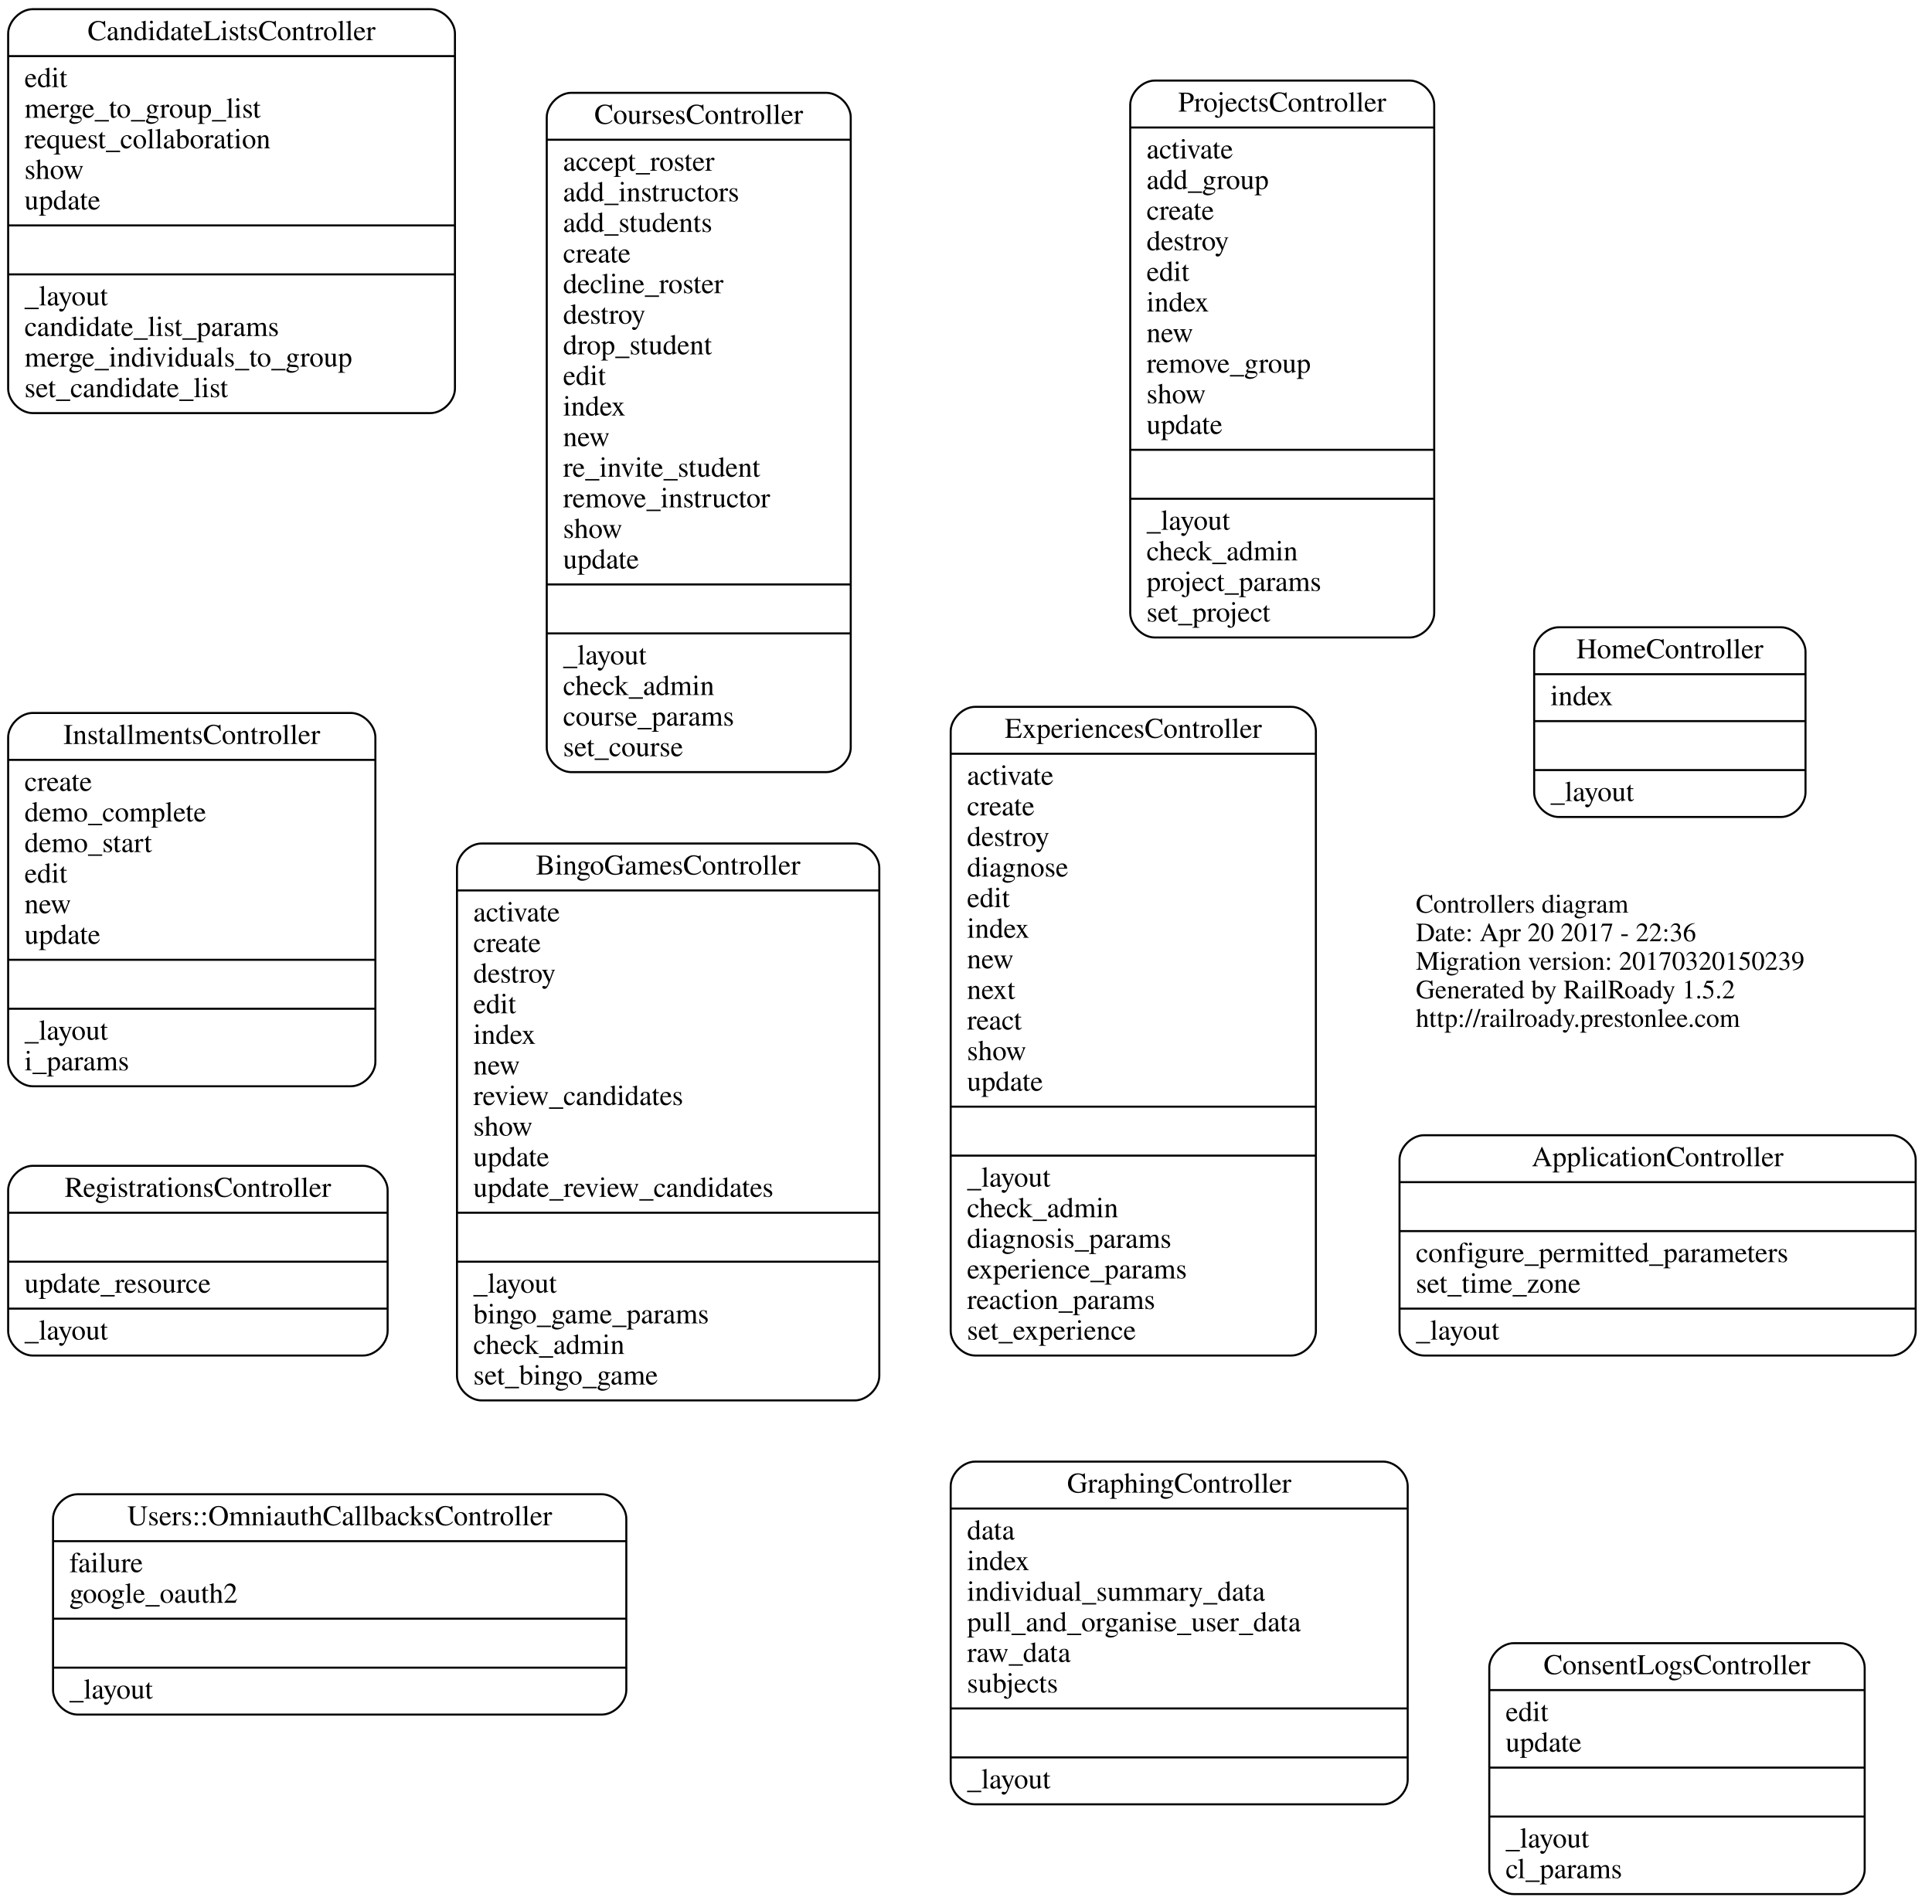
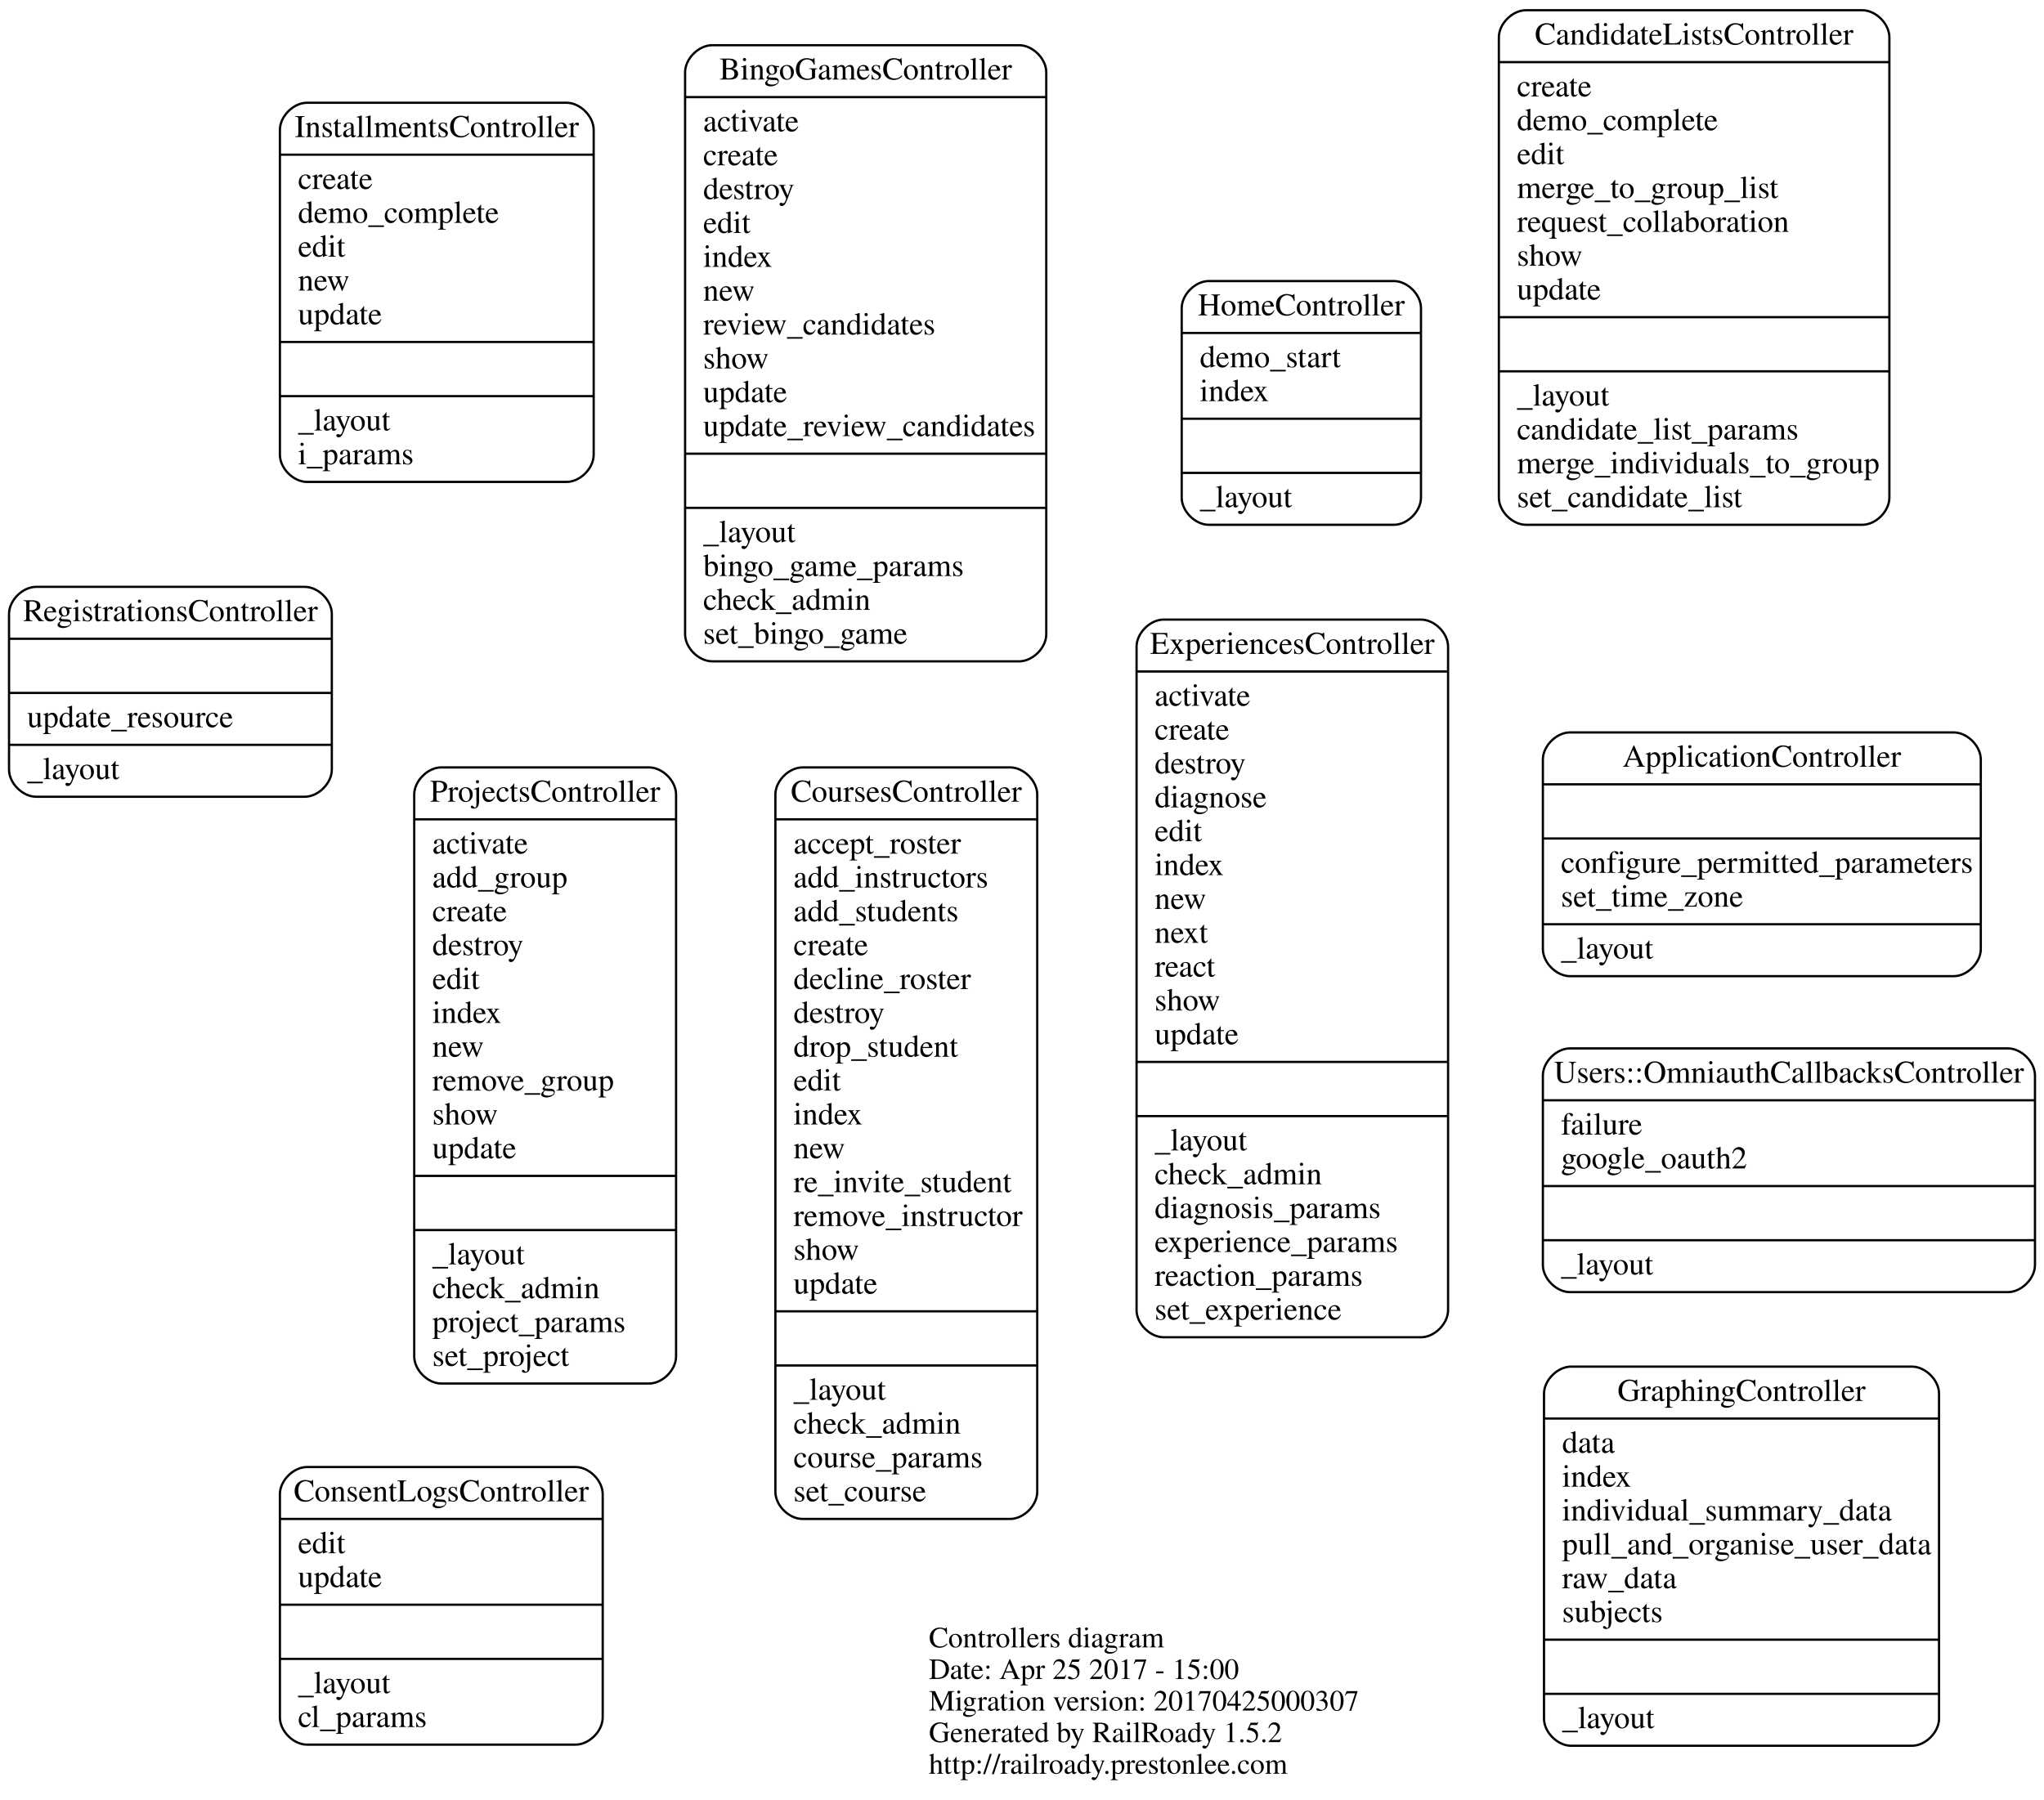
- <svg xmlns="http://www.w3.org/2000/svg" width="947pt" height="933pt" viewBox="0.00 0.00 947.00 933.00">
-   <g id="graph0" class="graph" transform="scale(1 1) rotate(0) translate(4 929)">
-     <polygon fill="none" stroke="none" points="-4,4 -4,-929 943,-929 943,4 -4,4" />
+ <svg xmlns="http://www.w3.org/2000/svg" width="906pt" height="798pt" viewBox="0.00 0.00 905.50 797.50">
+   <g id="graph0" class="graph" transform="scale(1 1) rotate(0) translate(403.5 493.5)">
+     <polygon fill="none" stroke="none" points="-403.5,304 -403.5,-493.5 502,-493.5 502,304 -403.5,304" />
    <g id="node1" class="node">
-       <text text-anchor="start" x="690" y="-481.6" font-family="Times,serif" font-size="13.00">Controllers diagram</text>
-       <text text-anchor="start" x="690" y="-467.6" font-family="Times,serif" font-size="13.00">Date: Apr 20 2017 - 22:36</text>
-       <text text-anchor="start" x="690" y="-453.6" font-family="Times,serif" font-size="13.00">Migration version: 20170320150239</text>
-       <text text-anchor="start" x="690" y="-439.6" font-family="Times,serif" font-size="13.00">Generated by RailRoady 1.5.2</text>
-       <text text-anchor="start" x="690" y="-425.6" font-family="Times,serif" font-size="13.00">http://railroady.prestonlee.com</text>
+       <text text-anchor="start" x="8" y="236.4" font-family="Times,serif" font-size="13.00">Controllers diagram</text>
+       <text text-anchor="start" x="8" y="250.4" font-family="Times,serif" font-size="13.00">Date: Apr 25 2017 - 15:00</text>
+       <text text-anchor="start" x="8" y="264.4" font-family="Times,serif" font-size="13.00">Migration version: 20170425000307</text>
+       <text text-anchor="start" x="8" y="278.4" font-family="Times,serif" font-size="13.00">Generated by RailRoady 1.5.2</text>
+       <text text-anchor="start" x="8" y="292.4" font-family="Times,serif" font-size="13.00">http://railroady.prestonlee.com</text>
    </g>
    <g id="node2" class="node">
-       <path fill="none" stroke="black" d="M694,-264.5C694,-264.5 923,-264.5 923,-264.5 929,-264.5 935,-270.5 935,-276.5 935,-276.5 935,-360.5 935,-360.5 935,-366.5 929,-372.5 923,-372.5 923,-372.5 694,-372.5 694,-372.5 688,-372.5 682,-366.5 682,-360.5 682,-360.5 682,-276.5 682,-276.5 682,-270.5 688,-264.5 694,-264.5" />
-       <text text-anchor="middle" x="808.5" y="-357.3" font-family="Times,serif" font-size="14.00">ApplicationController</text>
-       <polyline fill="none" stroke="black" points="682,-349.5 935,-349.5 " />
-       <polyline fill="none" stroke="black" points="682,-325.5 935,-325.5 " />
-       <text text-anchor="start" x="690" y="-310.3" font-family="Times,serif" font-size="14.00">configure_permitted_parameters</text>
-       <text text-anchor="start" x="690" y="-295.3" font-family="Times,serif" font-size="14.00">set_time_zone</text>
-       <polyline fill="none" stroke="black" points="682,-287.5 935,-287.5 " />
-       <text text-anchor="start" x="690" y="-272.3" font-family="Times,serif" font-size="14.00">_layout</text>
+       <path fill="none" stroke="black" d="M-208,119.5C-208,119.5 -116,119.5 -116,119.5 -110,119.5 -104,113.5 -104,107.5 -104,107.5 -104,-141.5 -104,-141.5 -104,-147.5 -110,-153.5 -116,-153.5 -116,-153.5 -208,-153.5 -208,-153.5 -214,-153.5 -220,-147.5 -220,-141.5 -220,-141.5 -220,107.5 -220,107.5 -220,113.5 -214,119.5 -208,119.5" />
+       <text text-anchor="middle" x="-162" y="-138.3" font-family="Times,serif" font-size="14.00">ProjectsController</text>
+       <polyline fill="none" stroke="black" points="-220,-130.5 -104,-130.5 " />
+       <text text-anchor="start" x="-212" y="-115.3" font-family="Times,serif" font-size="14.00">activate</text>
+       <text text-anchor="start" x="-212" y="-100.3" font-family="Times,serif" font-size="14.00">add_group</text>
+       <text text-anchor="start" x="-212" y="-85.3" font-family="Times,serif" font-size="14.00">create</text>
+       <text text-anchor="start" x="-212" y="-70.3" font-family="Times,serif" font-size="14.00">destroy</text>
+       <text text-anchor="start" x="-212" y="-55.3" font-family="Times,serif" font-size="14.00">edit</text>
+       <text text-anchor="start" x="-212" y="-40.3" font-family="Times,serif" font-size="14.00">index</text>
+       <text text-anchor="start" x="-212" y="-25.3" font-family="Times,serif" font-size="14.00">new</text>
+       <text text-anchor="start" x="-212" y="-10.3" font-family="Times,serif" font-size="14.00">remove_group</text>
+       <text text-anchor="start" x="-212" y="4.7" font-family="Times,serif" font-size="14.00">show</text>
+       <text text-anchor="start" x="-212" y="19.7" font-family="Times,serif" font-size="14.00">update</text>
+       <polyline fill="none" stroke="black" points="-220,27.5 -104,27.5 " />
+       <polyline fill="none" stroke="black" points="-220,51.5 -104,51.5 " />
+       <text text-anchor="start" x="-212" y="66.7" font-family="Times,serif" font-size="14.00">_layout</text>
+       <text text-anchor="start" x="-212" y="81.7" font-family="Times,serif" font-size="14.00">check_admin</text>
+       <text text-anchor="start" x="-212" y="96.7" font-family="Times,serif" font-size="14.00">project_params</text>
+       <text text-anchor="start" x="-212" y="111.7" font-family="Times,serif" font-size="14.00">set_project</text>
    </g>
    <g id="node3" class="node">
-       <path fill="none" stroke="black" d="M232,-242.5C232,-242.5 415,-242.5 415,-242.5 421,-242.5 427,-248.5 427,-254.5 427,-254.5 427,-503.5 427,-503.5 427,-509.5 421,-515.5 415,-515.5 415,-515.5 232,-515.5 232,-515.5 226,-515.5 220,-509.5 220,-503.5 220,-503.5 220,-254.5 220,-254.5 220,-248.5 226,-242.5 232,-242.5" />
-       <text text-anchor="middle" x="323.5" y="-500.3" font-family="Times,serif" font-size="14.00">BingoGamesController</text>
-       <polyline fill="none" stroke="black" points="220,-492.5 427,-492.5 " />
-       <text text-anchor="start" x="228" y="-477.3" font-family="Times,serif" font-size="14.00">activate</text>
-       <text text-anchor="start" x="228" y="-462.3" font-family="Times,serif" font-size="14.00">create</text>
-       <text text-anchor="start" x="228" y="-447.3" font-family="Times,serif" font-size="14.00">destroy</text>
-       <text text-anchor="start" x="228" y="-432.3" font-family="Times,serif" font-size="14.00">edit</text>
-       <text text-anchor="start" x="228" y="-417.3" font-family="Times,serif" font-size="14.00">index</text>
-       <text text-anchor="start" x="228" y="-402.3" font-family="Times,serif" font-size="14.00">new</text>
-       <text text-anchor="start" x="228" y="-387.3" font-family="Times,serif" font-size="14.00">review_candidates</text>
-       <text text-anchor="start" x="228" y="-372.3" font-family="Times,serif" font-size="14.00">show</text>
-       <text text-anchor="start" x="228" y="-357.3" font-family="Times,serif" font-size="14.00">update</text>
-       <text text-anchor="start" x="228" y="-342.3" font-family="Times,serif" font-size="14.00">update_review_candidates</text>
-       <polyline fill="none" stroke="black" points="220,-334.5 427,-334.5 " />
-       <polyline fill="none" stroke="black" points="220,-310.5 427,-310.5 " />
-       <text text-anchor="start" x="228" y="-295.3" font-family="Times,serif" font-size="14.00">_layout</text>
-       <text text-anchor="start" x="228" y="-280.3" font-family="Times,serif" font-size="14.00">bingo_game_params</text>
-       <text text-anchor="start" x="228" y="-265.3" font-family="Times,serif" font-size="14.00">check_admin</text>
-       <text text-anchor="start" x="228" y="-250.3" font-family="Times,serif" font-size="14.00">set_bingo_game</text>
+       <path fill="none" stroke="black" d="M-88,-200.5C-88,-200.5 48,-200.5 48,-200.5 54,-200.5 60,-206.5 60,-212.5 60,-212.5 60,-461.5 60,-461.5 60,-467.5 54,-473.5 48,-473.5 48,-473.5 -88,-473.5 -88,-473.5 -94,-473.5 -100,-467.5 -100,-461.5 -100,-461.5 -100,-212.5 -100,-212.5 -100,-206.5 -94,-200.5 -88,-200.5" />
+       <text text-anchor="middle" x="-20" y="-458.3" font-family="Times,serif" font-size="14.00">BingoGamesController</text>
+       <polyline fill="none" stroke="black" points="-100,-450.5 60,-450.5 " />
+       <text text-anchor="start" x="-92" y="-435.3" font-family="Times,serif" font-size="14.00">activate</text>
+       <text text-anchor="start" x="-92" y="-420.3" font-family="Times,serif" font-size="14.00">create</text>
+       <text text-anchor="start" x="-92" y="-405.3" font-family="Times,serif" font-size="14.00">destroy</text>
+       <text text-anchor="start" x="-92" y="-390.3" font-family="Times,serif" font-size="14.00">edit</text>
+       <text text-anchor="start" x="-92" y="-375.3" font-family="Times,serif" font-size="14.00">index</text>
+       <text text-anchor="start" x="-92" y="-360.3" font-family="Times,serif" font-size="14.00">new</text>
+       <text text-anchor="start" x="-92" y="-345.3" font-family="Times,serif" font-size="14.00">review_candidates</text>
+       <text text-anchor="start" x="-92" y="-330.3" font-family="Times,serif" font-size="14.00">show</text>
+       <text text-anchor="start" x="-92" y="-315.3" font-family="Times,serif" font-size="14.00">update</text>
+       <text text-anchor="start" x="-92" y="-300.3" font-family="Times,serif" font-size="14.00">update_review_candidates</text>
+       <polyline fill="none" stroke="black" points="-100,-292.5 60,-292.5 " />
+       <polyline fill="none" stroke="black" points="-100,-268.5 60,-268.5 " />
+       <text text-anchor="start" x="-92" y="-253.3" font-family="Times,serif" font-size="14.00">_layout</text>
+       <text text-anchor="start" x="-92" y="-238.3" font-family="Times,serif" font-size="14.00">bingo_game_params</text>
+       <text text-anchor="start" x="-92" y="-223.3" font-family="Times,serif" font-size="14.00">check_admin</text>
+       <text text-anchor="start" x="-92" y="-208.3" font-family="Times,serif" font-size="14.00">set_bingo_game</text>
    </g>
    <g id="node4" class="node">
-       <path fill="none" stroke="black" d="M12,-726.5C12,-726.5 207,-726.5 207,-726.5 213,-726.5 219,-732.5 219,-738.5 219,-738.5 219,-912.5 219,-912.5 219,-918.5 213,-924.5 207,-924.5 207,-924.5 12,-924.5 12,-924.5 6,-924.5 0,-918.5 0,-912.5 0,-912.5 0,-738.5 0,-738.5 0,-732.5 6,-726.5 12,-726.5" />
-       <text text-anchor="middle" x="109.5" y="-909.3" font-family="Times,serif" font-size="14.00">CandidateListsController</text>
-       <polyline fill="none" stroke="black" points="0,-901.5 219,-901.5 " />
-       <text text-anchor="start" x="8" y="-886.3" font-family="Times,serif" font-size="14.00">edit</text>
-       <text text-anchor="start" x="8" y="-871.3" font-family="Times,serif" font-size="14.00">merge_to_group_list</text>
-       <text text-anchor="start" x="8" y="-856.3" font-family="Times,serif" font-size="14.00">request_collaboration</text>
-       <text text-anchor="start" x="8" y="-841.3" font-family="Times,serif" font-size="14.00">show</text>
-       <text text-anchor="start" x="8" y="-826.3" font-family="Times,serif" font-size="14.00">update</text>
-       <polyline fill="none" stroke="black" points="0,-818.5 219,-818.5 " />
-       <polyline fill="none" stroke="black" points="0,-794.5 219,-794.5 " />
-       <text text-anchor="start" x="8" y="-779.3" font-family="Times,serif" font-size="14.00">_layout</text>
-       <text text-anchor="start" x="8" y="-764.3" font-family="Times,serif" font-size="14.00">candidate_list_params</text>
-       <text text-anchor="start" x="8" y="-749.3" font-family="Times,serif" font-size="14.00">merge_individuals_to_group</text>
-       <text text-anchor="start" x="8" y="-734.3" font-family="Times,serif" font-size="14.00">set_candidate_list</text>
+       <path fill="none" stroke="black" d="M272.5,-261C272.5,-261 421.5,-261 421.5,-261 427.5,-261 433.5,-267 433.5,-273 433.5,-273 433.5,-477 433.5,-477 433.5,-483 427.5,-489 421.5,-489 421.5,-489 272.5,-489 272.5,-489 266.5,-489 260.5,-483 260.5,-477 260.5,-477 260.5,-273 260.5,-273 260.5,-267 266.5,-261 272.5,-261" />
+       <text text-anchor="middle" x="347" y="-473.8" font-family="Times,serif" font-size="14.00">CandidateListsController</text>
+       <polyline fill="none" stroke="black" points="260.5,-466 433.5,-466 " />
+       <text text-anchor="start" x="268.5" y="-450.8" font-family="Times,serif" font-size="14.00">create</text>
+       <text text-anchor="start" x="268.5" y="-435.8" font-family="Times,serif" font-size="14.00">demo_complete</text>
+       <text text-anchor="start" x="268.5" y="-420.8" font-family="Times,serif" font-size="14.00">edit</text>
+       <text text-anchor="start" x="268.5" y="-405.8" font-family="Times,serif" font-size="14.00">merge_to_group_list</text>
+       <text text-anchor="start" x="268.5" y="-390.8" font-family="Times,serif" font-size="14.00">request_collaboration</text>
+       <text text-anchor="start" x="268.5" y="-375.8" font-family="Times,serif" font-size="14.00">show</text>
+       <text text-anchor="start" x="268.5" y="-360.8" font-family="Times,serif" font-size="14.00">update</text>
+       <polyline fill="none" stroke="black" points="260.5,-353 433.5,-353 " />
+       <polyline fill="none" stroke="black" points="260.5,-329 433.5,-329 " />
+       <text text-anchor="start" x="268.5" y="-313.8" font-family="Times,serif" font-size="14.00">_layout</text>
+       <text text-anchor="start" x="268.5" y="-298.8" font-family="Times,serif" font-size="14.00">candidate_list_params</text>
+       <text text-anchor="start" x="268.5" y="-283.8" font-family="Times,serif" font-size="14.00">merge_individuals_to_group</text>
+       <text text-anchor="start" x="268.5" y="-268.8" font-family="Times,serif" font-size="14.00">set_candidate_list</text>
    </g>
    <g id="node5" class="node">
-       <path fill="none" stroke="black" d="M738,-0.5C738,-0.5 898,-0.5 898,-0.5 904,-0.5 910,-6.5 910,-12.5 910,-12.5 910,-111.5 910,-111.5 910,-117.5 904,-123.5 898,-123.5 898,-123.5 738,-123.5 738,-123.5 732,-123.5 726,-117.5 726,-111.5 726,-111.5 726,-12.5 726,-12.5 726,-6.5 732,-0.5 738,-0.5" />
-       <text text-anchor="middle" x="818" y="-108.3" font-family="Times,serif" font-size="14.00">ConsentLogsController</text>
-       <polyline fill="none" stroke="black" points="726,-100.5 910,-100.5 " />
-       <text text-anchor="start" x="734" y="-85.3" font-family="Times,serif" font-size="14.00">edit</text>
-       <text text-anchor="start" x="734" y="-70.3" font-family="Times,serif" font-size="14.00">update</text>
-       <polyline fill="none" stroke="black" points="726,-62.5 910,-62.5 " />
-       <polyline fill="none" stroke="black" points="726,-38.5 910,-38.5 " />
-       <text text-anchor="start" x="734" y="-23.3" font-family="Times,serif" font-size="14.00">_layout</text>
-       <text text-anchor="start" x="734" y="-8.3" font-family="Times,serif" font-size="14.00">cl_params</text>
+       <path fill="none" stroke="black" d="M-48,179.5C-48,179.5 44,179.5 44,179.5 50,179.5 56,173.5 56,167.5 56,167.5 56,-141.5 56,-141.5 56,-147.5 50,-153.5 44,-153.5 44,-153.5 -48,-153.5 -48,-153.5 -54,-153.5 -60,-147.5 -60,-141.5 -60,-141.5 -60,167.5 -60,167.5 -60,173.5 -54,179.5 -48,179.5" />
+       <text text-anchor="middle" x="-2" y="-138.3" font-family="Times,serif" font-size="14.00">CoursesController</text>
+       <polyline fill="none" stroke="black" points="-60,-130.5 56,-130.5 " />
+       <text text-anchor="start" x="-52" y="-115.3" font-family="Times,serif" font-size="14.00">accept_roster</text>
+       <text text-anchor="start" x="-52" y="-100.3" font-family="Times,serif" font-size="14.00">add_instructors</text>
+       <text text-anchor="start" x="-52" y="-85.3" font-family="Times,serif" font-size="14.00">add_students</text>
+       <text text-anchor="start" x="-52" y="-70.3" font-family="Times,serif" font-size="14.00">create</text>
+       <text text-anchor="start" x="-52" y="-55.3" font-family="Times,serif" font-size="14.00">decline_roster</text>
+       <text text-anchor="start" x="-52" y="-40.3" font-family="Times,serif" font-size="14.00">destroy</text>
+       <text text-anchor="start" x="-52" y="-25.3" font-family="Times,serif" font-size="14.00">drop_student</text>
+       <text text-anchor="start" x="-52" y="-10.3" font-family="Times,serif" font-size="14.00">edit</text>
+       <text text-anchor="start" x="-52" y="4.7" font-family="Times,serif" font-size="14.00">index</text>
+       <text text-anchor="start" x="-52" y="19.7" font-family="Times,serif" font-size="14.00">new</text>
+       <text text-anchor="start" x="-52" y="34.7" font-family="Times,serif" font-size="14.00">re_invite_student</text>
+       <text text-anchor="start" x="-52" y="49.7" font-family="Times,serif" font-size="14.00">remove_instructor</text>
+       <text text-anchor="start" x="-52" y="64.7" font-family="Times,serif" font-size="14.00">show</text>
+       <text text-anchor="start" x="-52" y="79.7" font-family="Times,serif" font-size="14.00">update</text>
+       <polyline fill="none" stroke="black" points="-60,87.5 56,87.5 " />
+       <polyline fill="none" stroke="black" points="-60,111.5 56,111.5 " />
+       <text text-anchor="start" x="-52" y="126.7" font-family="Times,serif" font-size="14.00">_layout</text>
+       <text text-anchor="start" x="-52" y="141.7" font-family="Times,serif" font-size="14.00">check_admin</text>
+       <text text-anchor="start" x="-52" y="156.7" font-family="Times,serif" font-size="14.00">course_params</text>
+       <text text-anchor="start" x="-52" y="171.7" font-family="Times,serif" font-size="14.00">set_course</text>
    </g>
    <g id="node6" class="node">
-       <path fill="none" stroke="black" d="M276,-550.5C276,-550.5 401,-550.5 401,-550.5 407,-550.5 413,-556.5 413,-562.5 413,-562.5 413,-871.5 413,-871.5 413,-877.5 407,-883.5 401,-883.5 401,-883.5 276,-883.5 276,-883.5 270,-883.5 264,-877.5 264,-871.5 264,-871.5 264,-562.5 264,-562.5 264,-556.5 270,-550.5 276,-550.5" />
-       <text text-anchor="middle" x="338.5" y="-868.3" font-family="Times,serif" font-size="14.00">CoursesController</text>
-       <polyline fill="none" stroke="black" points="264,-860.5 413,-860.5 " />
-       <text text-anchor="start" x="272" y="-845.3" font-family="Times,serif" font-size="14.00">accept_roster</text>
-       <text text-anchor="start" x="272" y="-830.3" font-family="Times,serif" font-size="14.00">add_instructors</text>
-       <text text-anchor="start" x="272" y="-815.3" font-family="Times,serif" font-size="14.00">add_students</text>
-       <text text-anchor="start" x="272" y="-800.3" font-family="Times,serif" font-size="14.00">create</text>
-       <text text-anchor="start" x="272" y="-785.3" font-family="Times,serif" font-size="14.00">decline_roster</text>
-       <text text-anchor="start" x="272" y="-770.3" font-family="Times,serif" font-size="14.00">destroy</text>
-       <text text-anchor="start" x="272" y="-755.3" font-family="Times,serif" font-size="14.00">drop_student</text>
-       <text text-anchor="start" x="272" y="-740.3" font-family="Times,serif" font-size="14.00">edit</text>
-       <text text-anchor="start" x="272" y="-725.3" font-family="Times,serif" font-size="14.00">index</text>
-       <text text-anchor="start" x="272" y="-710.3" font-family="Times,serif" font-size="14.00">new</text>
-       <text text-anchor="start" x="272" y="-695.3" font-family="Times,serif" font-size="14.00">re_invite_student</text>
-       <text text-anchor="start" x="272" y="-680.3" font-family="Times,serif" font-size="14.00">remove_instructor</text>
-       <text text-anchor="start" x="272" y="-665.3" font-family="Times,serif" font-size="14.00">show</text>
-       <text text-anchor="start" x="272" y="-650.3" font-family="Times,serif" font-size="14.00">update</text>
-       <polyline fill="none" stroke="black" points="264,-642.5 413,-642.5 " />
-       <polyline fill="none" stroke="black" points="264,-618.5 413,-618.5 " />
-       <text text-anchor="start" x="272" y="-603.3" font-family="Times,serif" font-size="14.00">_layout</text>
-       <text text-anchor="start" x="272" y="-588.3" font-family="Times,serif" font-size="14.00">check_admin</text>
-       <text text-anchor="start" x="272" y="-573.3" font-family="Times,serif" font-size="14.00">course_params</text>
-       <text text-anchor="start" x="272" y="-558.3" font-family="Times,serif" font-size="14.00">set_course</text>
+       <path fill="none" stroke="black" d="M292,-61C292,-61 462,-61 462,-61 468,-61 474,-67 474,-73 474,-73 474,-157 474,-157 474,-163 468,-169 462,-169 462,-169 292,-169 292,-169 286,-169 280,-163 280,-157 280,-157 280,-73 280,-73 280,-67 286,-61 292,-61" />
+       <text text-anchor="middle" x="377" y="-153.8" font-family="Times,serif" font-size="14.00">ApplicationController</text>
+       <polyline fill="none" stroke="black" points="280,-146 474,-146 " />
+       <polyline fill="none" stroke="black" points="280,-122 474,-122 " />
+       <text text-anchor="start" x="288" y="-106.8" font-family="Times,serif" font-size="14.00">configure_permitted_parameters</text>
+       <text text-anchor="start" x="288" y="-91.8" font-family="Times,serif" font-size="14.00">set_time_zone</text>
+       <polyline fill="none" stroke="black" points="280,-84 474,-84 " />
+       <text text-anchor="start" x="288" y="-68.8" font-family="Times,serif" font-size="14.00">_layout</text>
    </g>
    <g id="node7" class="node">
-       <path fill="none" stroke="black" d="M474,-264.5C474,-264.5 629,-264.5 629,-264.5 635,-264.5 641,-270.5 641,-276.5 641,-276.5 641,-570.5 641,-570.5 641,-576.5 635,-582.5 629,-582.5 629,-582.5 474,-582.5 474,-582.5 468,-582.5 462,-576.5 462,-570.5 462,-570.5 462,-276.5 462,-276.5 462,-270.5 468,-264.5 474,-264.5" />
-       <text text-anchor="middle" x="551.5" y="-567.3" font-family="Times,serif" font-size="14.00">ExperiencesController</text>
-       <polyline fill="none" stroke="black" points="462,-559.5 641,-559.5 " />
-       <text text-anchor="start" x="470" y="-544.3" font-family="Times,serif" font-size="14.00">activate</text>
-       <text text-anchor="start" x="470" y="-529.3" font-family="Times,serif" font-size="14.00">create</text>
-       <text text-anchor="start" x="470" y="-514.3" font-family="Times,serif" font-size="14.00">destroy</text>
-       <text text-anchor="start" x="470" y="-499.3" font-family="Times,serif" font-size="14.00">diagnose</text>
-       <text text-anchor="start" x="470" y="-484.3" font-family="Times,serif" font-size="14.00">edit</text>
-       <text text-anchor="start" x="470" y="-469.3" font-family="Times,serif" font-size="14.00">index</text>
-       <text text-anchor="start" x="470" y="-454.3" font-family="Times,serif" font-size="14.00">new</text>
-       <text text-anchor="start" x="470" y="-439.3" font-family="Times,serif" font-size="14.00">next</text>
-       <text text-anchor="start" x="470" y="-424.3" font-family="Times,serif" font-size="14.00">react</text>
-       <text text-anchor="start" x="470" y="-409.3" font-family="Times,serif" font-size="14.00">show</text>
-       <text text-anchor="start" x="470" y="-394.3" font-family="Times,serif" font-size="14.00">update</text>
-       <polyline fill="none" stroke="black" points="462,-386.5 641,-386.5 " />
-       <polyline fill="none" stroke="black" points="462,-362.5 641,-362.5 " />
-       <text text-anchor="start" x="470" y="-347.3" font-family="Times,serif" font-size="14.00">_layout</text>
-       <text text-anchor="start" x="470" y="-332.3" font-family="Times,serif" font-size="14.00">check_admin</text>
-       <text text-anchor="start" x="470" y="-317.3" font-family="Times,serif" font-size="14.00">diagnosis_params</text>
-       <text text-anchor="start" x="470" y="-302.3" font-family="Times,serif" font-size="14.00">experience_params</text>
-       <text text-anchor="start" x="470" y="-287.3" font-family="Times,serif" font-size="14.00">reaction_params</text>
-       <text text-anchor="start" x="470" y="-272.3" font-family="Times,serif" font-size="14.00">set_experience</text>
+       <path fill="none" stroke="black" d="M-387.5,-140.5C-387.5,-140.5 -268.5,-140.5 -268.5,-140.5 -262.5,-140.5 -256.5,-146.5 -256.5,-152.5 -256.5,-152.5 -256.5,-221.5 -256.5,-221.5 -256.5,-227.5 -262.5,-233.5 -268.5,-233.5 -268.5,-233.5 -387.5,-233.5 -387.5,-233.5 -393.5,-233.5 -399.5,-227.5 -399.5,-221.5 -399.5,-221.5 -399.5,-152.5 -399.5,-152.5 -399.5,-146.5 -393.5,-140.5 -387.5,-140.5" />
+       <text text-anchor="middle" x="-328" y="-218.3" font-family="Times,serif" font-size="14.00">RegistrationsController</text>
+       <polyline fill="none" stroke="black" points="-399.5,-210.5 -256.5,-210.5 " />
+       <polyline fill="none" stroke="black" points="-399.5,-186.5 -256.5,-186.5 " />
+       <text text-anchor="start" x="-391.5" y="-171.3" font-family="Times,serif" font-size="14.00">update_resource</text>
+       <polyline fill="none" stroke="black" points="-399.5,-163.5 -256.5,-163.5 " />
+       <text text-anchor="start" x="-391.5" y="-148.3" font-family="Times,serif" font-size="14.00">_layout</text>
    </g>
    <g id="node8" class="node">
-       <path fill="none" stroke="black" d="M474,-44.5C474,-44.5 674,-44.5 674,-44.5 680,-44.5 686,-50.5 686,-56.5 686,-56.5 686,-200.5 686,-200.5 686,-206.5 680,-212.5 674,-212.5 674,-212.5 474,-212.5 474,-212.5 468,-212.5 462,-206.5 462,-200.5 462,-200.5 462,-56.5 462,-56.5 462,-50.5 468,-44.5 474,-44.5" />
-       <text text-anchor="middle" x="574" y="-197.3" font-family="Times,serif" font-size="14.00">GraphingController</text>
-       <polyline fill="none" stroke="black" points="462,-189.5 686,-189.5 " />
-       <text text-anchor="start" x="470" y="-174.3" font-family="Times,serif" font-size="14.00">data</text>
-       <text text-anchor="start" x="470" y="-159.3" font-family="Times,serif" font-size="14.00">index</text>
-       <text text-anchor="start" x="470" y="-144.3" font-family="Times,serif" font-size="14.00">individual_summary_data</text>
-       <text text-anchor="start" x="470" y="-129.3" font-family="Times,serif" font-size="14.00">pull_and_organise_user_data</text>
-       <text text-anchor="start" x="470" y="-114.3" font-family="Times,serif" font-size="14.00">raw_data</text>
-       <text text-anchor="start" x="470" y="-99.3" font-family="Times,serif" font-size="14.00">subjects</text>
-       <polyline fill="none" stroke="black" points="462,-91.5 686,-91.5 " />
-       <polyline fill="none" stroke="black" points="462,-67.5 686,-67.5 " />
-       <text text-anchor="start" x="470" y="-52.3" font-family="Times,serif" font-size="14.00">_layout</text>
+       <path fill="none" stroke="black" d="M112,99C112,99 226,99 226,99 232,99 238,93 238,87 238,87 238,-207 238,-207 238,-213 232,-219 226,-219 226,-219 112,-219 112,-219 106,-219 100,-213 100,-207 100,-207 100,87 100,87 100,93 106,99 112,99" />
+       <text text-anchor="middle" x="169" y="-203.8" font-family="Times,serif" font-size="14.00">ExperiencesController</text>
+       <polyline fill="none" stroke="black" points="100,-196 238,-196 " />
+       <text text-anchor="start" x="108" y="-180.8" font-family="Times,serif" font-size="14.00">activate</text>
+       <text text-anchor="start" x="108" y="-165.8" font-family="Times,serif" font-size="14.00">create</text>
+       <text text-anchor="start" x="108" y="-150.8" font-family="Times,serif" font-size="14.00">destroy</text>
+       <text text-anchor="start" x="108" y="-135.8" font-family="Times,serif" font-size="14.00">diagnose</text>
+       <text text-anchor="start" x="108" y="-120.8" font-family="Times,serif" font-size="14.00">edit</text>
+       <text text-anchor="start" x="108" y="-105.8" font-family="Times,serif" font-size="14.00">index</text>
+       <text text-anchor="start" x="108" y="-90.8" font-family="Times,serif" font-size="14.00">new</text>
+       <text text-anchor="start" x="108" y="-75.8" font-family="Times,serif" font-size="14.00">next</text>
+       <text text-anchor="start" x="108" y="-60.8" font-family="Times,serif" font-size="14.00">react</text>
+       <text text-anchor="start" x="108" y="-45.8" font-family="Times,serif" font-size="14.00">show</text>
+       <text text-anchor="start" x="108" y="-30.8" font-family="Times,serif" font-size="14.00">update</text>
+       <polyline fill="none" stroke="black" points="100,-23 238,-23 " />
+       <polyline fill="none" stroke="black" points="100,1 238,1 " />
+       <text text-anchor="start" x="108" y="16.2" font-family="Times,serif" font-size="14.00">_layout</text>
+       <text text-anchor="start" x="108" y="31.2" font-family="Times,serif" font-size="14.00">check_admin</text>
+       <text text-anchor="start" x="108" y="46.2" font-family="Times,serif" font-size="14.00">diagnosis_params</text>
+       <text text-anchor="start" x="108" y="61.2" font-family="Times,serif" font-size="14.00">experience_params</text>
+       <text text-anchor="start" x="108" y="76.2" font-family="Times,serif" font-size="14.00">reaction_params</text>
+       <text text-anchor="start" x="108" y="91.2" font-family="Times,serif" font-size="14.00">set_experience</text>
    </g>
    <g id="node9" class="node">
-       <path fill="none" stroke="black" d="M760,-528.5C760,-528.5 869,-528.5 869,-528.5 875,-528.5 881,-534.5 881,-540.5 881,-540.5 881,-609.5 881,-609.5 881,-615.5 875,-621.5 869,-621.5 869,-621.5 760,-621.5 760,-621.5 754,-621.5 748,-615.5 748,-609.5 748,-609.5 748,-540.5 748,-540.5 748,-534.5 754,-528.5 760,-528.5" />
-       <text text-anchor="middle" x="814.5" y="-606.3" font-family="Times,serif" font-size="14.00">HomeController</text>
-       <polyline fill="none" stroke="black" points="748,-598.5 881,-598.5 " />
-       <text text-anchor="start" x="756" y="-583.3" font-family="Times,serif" font-size="14.00">index</text>
-       <polyline fill="none" stroke="black" points="748,-575.5 881,-575.5 " />
-       <polyline fill="none" stroke="black" points="748,-551.5 881,-551.5 " />
-       <text text-anchor="start" x="756" y="-536.3" font-family="Times,serif" font-size="14.00">_layout</text>
+       <path fill="none" stroke="black" d="M292,79C292,79 486,79 486,79 492,79 498,73 498,67 498,67 498,-17 498,-17 498,-23 492,-29 486,-29 486,-29 292,-29 292,-29 286,-29 280,-23 280,-17 280,-17 280,67 280,67 280,73 286,79 292,79" />
+       <text text-anchor="middle" x="389" y="-13.8" font-family="Times,serif" font-size="14.00">Users::OmniauthCallbacksController</text>
+       <polyline fill="none" stroke="black" points="280,-6 498,-6 " />
+       <text text-anchor="start" x="288" y="9.2" font-family="Times,serif" font-size="14.00">failure</text>
+       <text text-anchor="start" x="288" y="24.2" font-family="Times,serif" font-size="14.00">google_oauth2</text>
+       <polyline fill="none" stroke="black" points="280,32 498,32 " />
+       <polyline fill="none" stroke="black" points="280,56 498,56 " />
+       <text text-anchor="start" x="288" y="71.2" font-family="Times,serif" font-size="14.00">_layout</text>
    </g>
    <g id="node10" class="node">
-       <path fill="none" stroke="black" d="M12,-396.5C12,-396.5 168,-396.5 168,-396.5 174,-396.5 180,-402.5 180,-408.5 180,-408.5 180,-567.5 180,-567.5 180,-573.5 174,-579.5 168,-579.5 168,-579.5 12,-579.5 12,-579.5 6,-579.5 0,-573.5 0,-567.5 0,-567.5 0,-408.5 0,-408.5 0,-402.5 6,-396.5 12,-396.5" />
-       <text text-anchor="middle" x="90" y="-564.3" font-family="Times,serif" font-size="14.00">InstallmentsController</text>
-       <polyline fill="none" stroke="black" points="0,-556.5 180,-556.5 " />
-       <text text-anchor="start" x="8" y="-541.3" font-family="Times,serif" font-size="14.00">create</text>
-       <text text-anchor="start" x="8" y="-526.3" font-family="Times,serif" font-size="14.00">demo_complete</text>
-       <text text-anchor="start" x="8" y="-511.3" font-family="Times,serif" font-size="14.00">demo_start</text>
-       <text text-anchor="start" x="8" y="-496.3" font-family="Times,serif" font-size="14.00">edit</text>
-       <text text-anchor="start" x="8" y="-481.3" font-family="Times,serif" font-size="14.00">new</text>
-       <text text-anchor="start" x="8" y="-466.3" font-family="Times,serif" font-size="14.00">update</text>
-       <polyline fill="none" stroke="black" points="0,-458.5 180,-458.5 " />
-       <polyline fill="none" stroke="black" points="0,-434.5 180,-434.5 " />
-       <text text-anchor="start" x="8" y="-419.3" font-family="Times,serif" font-size="14.00">_layout</text>
-       <text text-anchor="start" x="8" y="-404.3" font-family="Times,serif" font-size="14.00">i_params</text>
+       <path fill="none" stroke="black" d="M132,-261C132,-261 214,-261 214,-261 220,-261 226,-267 226,-273 226,-273 226,-357 226,-357 226,-363 220,-369 214,-369 214,-369 132,-369 132,-369 126,-369 120,-363 120,-357 120,-357 120,-273 120,-273 120,-267 126,-261 132,-261" />
+       <text text-anchor="middle" x="173" y="-353.8" font-family="Times,serif" font-size="14.00">HomeController</text>
+       <polyline fill="none" stroke="black" points="120,-346 226,-346 " />
+       <text text-anchor="start" x="128" y="-330.8" font-family="Times,serif" font-size="14.00">demo_start</text>
+       <text text-anchor="start" x="128" y="-315.8" font-family="Times,serif" font-size="14.00">index</text>
+       <polyline fill="none" stroke="black" points="120,-308 226,-308 " />
+       <polyline fill="none" stroke="black" points="120,-284 226,-284 " />
+       <text text-anchor="start" x="128" y="-268.8" font-family="Times,serif" font-size="14.00">_layout</text>
    </g>
    <g id="node11" class="node">
-       <path fill="none" stroke="black" d="M562,-616.5C562,-616.5 687,-616.5 687,-616.5 693,-616.5 699,-622.5 699,-628.5 699,-628.5 699,-877.5 699,-877.5 699,-883.5 693,-889.5 687,-889.5 687,-889.5 562,-889.5 562,-889.5 556,-889.5 550,-883.5 550,-877.5 550,-877.5 550,-628.5 550,-628.5 550,-622.5 556,-616.5 562,-616.5" />
-       <text text-anchor="middle" x="624.5" y="-874.3" font-family="Times,serif" font-size="14.00">ProjectsController</text>
-       <polyline fill="none" stroke="black" points="550,-866.5 699,-866.5 " />
-       <text text-anchor="start" x="558" y="-851.3" font-family="Times,serif" font-size="14.00">activate</text>
-       <text text-anchor="start" x="558" y="-836.3" font-family="Times,serif" font-size="14.00">add_group</text>
-       <text text-anchor="start" x="558" y="-821.3" font-family="Times,serif" font-size="14.00">create</text>
-       <text text-anchor="start" x="558" y="-806.3" font-family="Times,serif" font-size="14.00">destroy</text>
-       <text text-anchor="start" x="558" y="-791.3" font-family="Times,serif" font-size="14.00">edit</text>
-       <text text-anchor="start" x="558" y="-776.3" font-family="Times,serif" font-size="14.00">index</text>
-       <text text-anchor="start" x="558" y="-761.3" font-family="Times,serif" font-size="14.00">new</text>
-       <text text-anchor="start" x="558" y="-746.3" font-family="Times,serif" font-size="14.00">remove_group</text>
-       <text text-anchor="start" x="558" y="-731.3" font-family="Times,serif" font-size="14.00">show</text>
-       <text text-anchor="start" x="558" y="-716.3" font-family="Times,serif" font-size="14.00">update</text>
-       <polyline fill="none" stroke="black" points="550,-708.5 699,-708.5 " />
-       <polyline fill="none" stroke="black" points="550,-684.5 699,-684.5 " />
-       <text text-anchor="start" x="558" y="-669.3" font-family="Times,serif" font-size="14.00">_layout</text>
-       <text text-anchor="start" x="558" y="-654.3" font-family="Times,serif" font-size="14.00">check_admin</text>
-       <text text-anchor="start" x="558" y="-639.3" font-family="Times,serif" font-size="14.00">project_params</text>
-       <text text-anchor="start" x="558" y="-624.3" font-family="Times,serif" font-size="14.00">set_project</text>
+       <path fill="none" stroke="black" d="M-267.5,-280C-267.5,-280 -152.5,-280 -152.5,-280 -146.5,-280 -140.5,-286 -140.5,-292 -140.5,-292 -140.5,-436 -140.5,-436 -140.5,-442 -146.5,-448 -152.5,-448 -152.5,-448 -267.5,-448 -267.5,-448 -273.5,-448 -279.5,-442 -279.5,-436 -279.5,-436 -279.5,-292 -279.5,-292 -279.5,-286 -273.5,-280 -267.5,-280" />
+       <text text-anchor="middle" x="-210" y="-432.8" font-family="Times,serif" font-size="14.00">InstallmentsController</text>
+       <polyline fill="none" stroke="black" points="-279.5,-425 -140.5,-425 " />
+       <text text-anchor="start" x="-271.5" y="-409.8" font-family="Times,serif" font-size="14.00">create</text>
+       <text text-anchor="start" x="-271.5" y="-394.8" font-family="Times,serif" font-size="14.00">demo_complete</text>
+       <text text-anchor="start" x="-271.5" y="-379.8" font-family="Times,serif" font-size="14.00">edit</text>
+       <text text-anchor="start" x="-271.5" y="-364.8" font-family="Times,serif" font-size="14.00">new</text>
+       <text text-anchor="start" x="-271.5" y="-349.8" font-family="Times,serif" font-size="14.00">update</text>
+       <polyline fill="none" stroke="black" points="-279.5,-342 -140.5,-342 " />
+       <polyline fill="none" stroke="black" points="-279.5,-318 -140.5,-318 " />
+       <text text-anchor="start" x="-271.5" y="-302.8" font-family="Times,serif" font-size="14.00">_layout</text>
+       <text text-anchor="start" x="-271.5" y="-287.8" font-family="Times,serif" font-size="14.00">i_params</text>
    </g>
    <g id="node12" class="node">
-       <path fill="none" stroke="black" d="M12,-264.5C12,-264.5 174,-264.5 174,-264.5 180,-264.5 186,-270.5 186,-276.5 186,-276.5 186,-345.5 186,-345.5 186,-351.5 180,-357.5 174,-357.5 174,-357.5 12,-357.5 12,-357.5 6,-357.5 -2.84217e-14,-351.5 -2.84217e-14,-345.5 -2.84217e-14,-345.5 -2.84217e-14,-276.5 -2.84217e-14,-276.5 -2.84217e-14,-270.5 6,-264.5 12,-264.5" />
-       <text text-anchor="middle" x="93" y="-342.3" font-family="Times,serif" font-size="14.00">RegistrationsController</text>
-       <polyline fill="none" stroke="black" points="-2.84217e-14,-334.5 186,-334.5 " />
-       <polyline fill="none" stroke="black" points="-2.84217e-14,-310.5 186,-310.5 " />
-       <text text-anchor="start" x="8" y="-295.3" font-family="Times,serif" font-size="14.00">update_resource</text>
-       <polyline fill="none" stroke="black" points="-2.84217e-14,-287.5 186,-287.5 " />
-       <text text-anchor="start" x="8" y="-272.3" font-family="Times,serif" font-size="14.00">_layout</text>
+       <path fill="none" stroke="black" d="M-267.5,279.5C-267.5,279.5 -148.5,279.5 -148.5,279.5 -142.5,279.5 -136.5,273.5 -136.5,267.5 -136.5,267.5 -136.5,168.5 -136.5,168.5 -136.5,162.5 -142.5,156.5 -148.5,156.5 -148.5,156.5 -267.5,156.5 -267.5,156.5 -273.5,156.5 -279.5,162.5 -279.5,168.5 -279.5,168.5 -279.5,267.5 -279.5,267.5 -279.5,273.5 -273.5,279.5 -267.5,279.5" />
+       <text text-anchor="middle" x="-208" y="171.7" font-family="Times,serif" font-size="14.00">ConsentLogsController</text>
+       <polyline fill="none" stroke="black" points="-279.5,179.5 -136.5,179.5 " />
+       <text text-anchor="start" x="-271.5" y="194.7" font-family="Times,serif" font-size="14.00">edit</text>
+       <text text-anchor="start" x="-271.5" y="209.7" font-family="Times,serif" font-size="14.00">update</text>
+       <polyline fill="none" stroke="black" points="-279.5,217.5 -136.5,217.5 " />
+       <polyline fill="none" stroke="black" points="-279.5,241.5 -136.5,241.5 " />
+       <text text-anchor="start" x="-271.5" y="256.7" font-family="Times,serif" font-size="14.00">_layout</text>
+       <text text-anchor="start" x="-271.5" y="271.7" font-family="Times,serif" font-size="14.00">cl_params</text>
    </g>
    <g id="node13" class="node">
-       <path fill="none" stroke="black" d="M34,-88.5C34,-88.5 291,-88.5 291,-88.5 297,-88.5 303,-94.5 303,-100.5 303,-100.5 303,-184.5 303,-184.5 303,-190.5 297,-196.5 291,-196.5 291,-196.5 34,-196.5 34,-196.5 28,-196.5 22,-190.5 22,-184.5 22,-184.5 22,-100.5 22,-100.5 22,-94.5 28,-88.5 34,-88.5" />
-       <text text-anchor="middle" x="162.5" y="-181.3" font-family="Times,serif" font-size="14.00">Users::OmniauthCallbacksController</text>
-       <polyline fill="none" stroke="black" points="22,-173.5 303,-173.5 " />
-       <text text-anchor="start" x="30" y="-158.3" font-family="Times,serif" font-size="14.00">failure</text>
-       <text text-anchor="start" x="30" y="-143.3" font-family="Times,serif" font-size="14.00">google_oauth2</text>
-       <polyline fill="none" stroke="black" points="22,-135.5 303,-135.5 " />
-       <polyline fill="none" stroke="black" points="22,-111.5 303,-111.5 " />
-       <text text-anchor="start" x="30" y="-96.3" font-family="Times,serif" font-size="14.00">_layout</text>
+       <path fill="none" stroke="black" d="M292.5,280C292.5,280 443.5,280 443.5,280 449.5,280 455.5,274 455.5,268 455.5,268 455.5,124 455.5,124 455.5,118 449.5,112 443.5,112 443.5,112 292.5,112 292.5,112 286.5,112 280.5,118 280.5,124 280.5,124 280.5,268 280.5,268 280.5,274 286.5,280 292.5,280" />
+       <text text-anchor="middle" x="368" y="127.2" font-family="Times,serif" font-size="14.00">GraphingController</text>
+       <polyline fill="none" stroke="black" points="280.5,135 455.5,135 " />
+       <text text-anchor="start" x="288.5" y="150.2" font-family="Times,serif" font-size="14.00">data</text>
+       <text text-anchor="start" x="288.5" y="165.2" font-family="Times,serif" font-size="14.00">index</text>
+       <text text-anchor="start" x="288.5" y="180.2" font-family="Times,serif" font-size="14.00">individual_summary_data</text>
+       <text text-anchor="start" x="288.5" y="195.2" font-family="Times,serif" font-size="14.00">pull_and_organise_user_data</text>
+       <text text-anchor="start" x="288.5" y="210.2" font-family="Times,serif" font-size="14.00">raw_data</text>
+       <text text-anchor="start" x="288.5" y="225.2" font-family="Times,serif" font-size="14.00">subjects</text>
+       <polyline fill="none" stroke="black" points="280.5,233 455.5,233 " />
+       <polyline fill="none" stroke="black" points="280.5,257 455.5,257 " />
+       <text text-anchor="start" x="288.5" y="272.2" font-family="Times,serif" font-size="14.00">_layout</text>
    </g>
  </g>
</svg>
